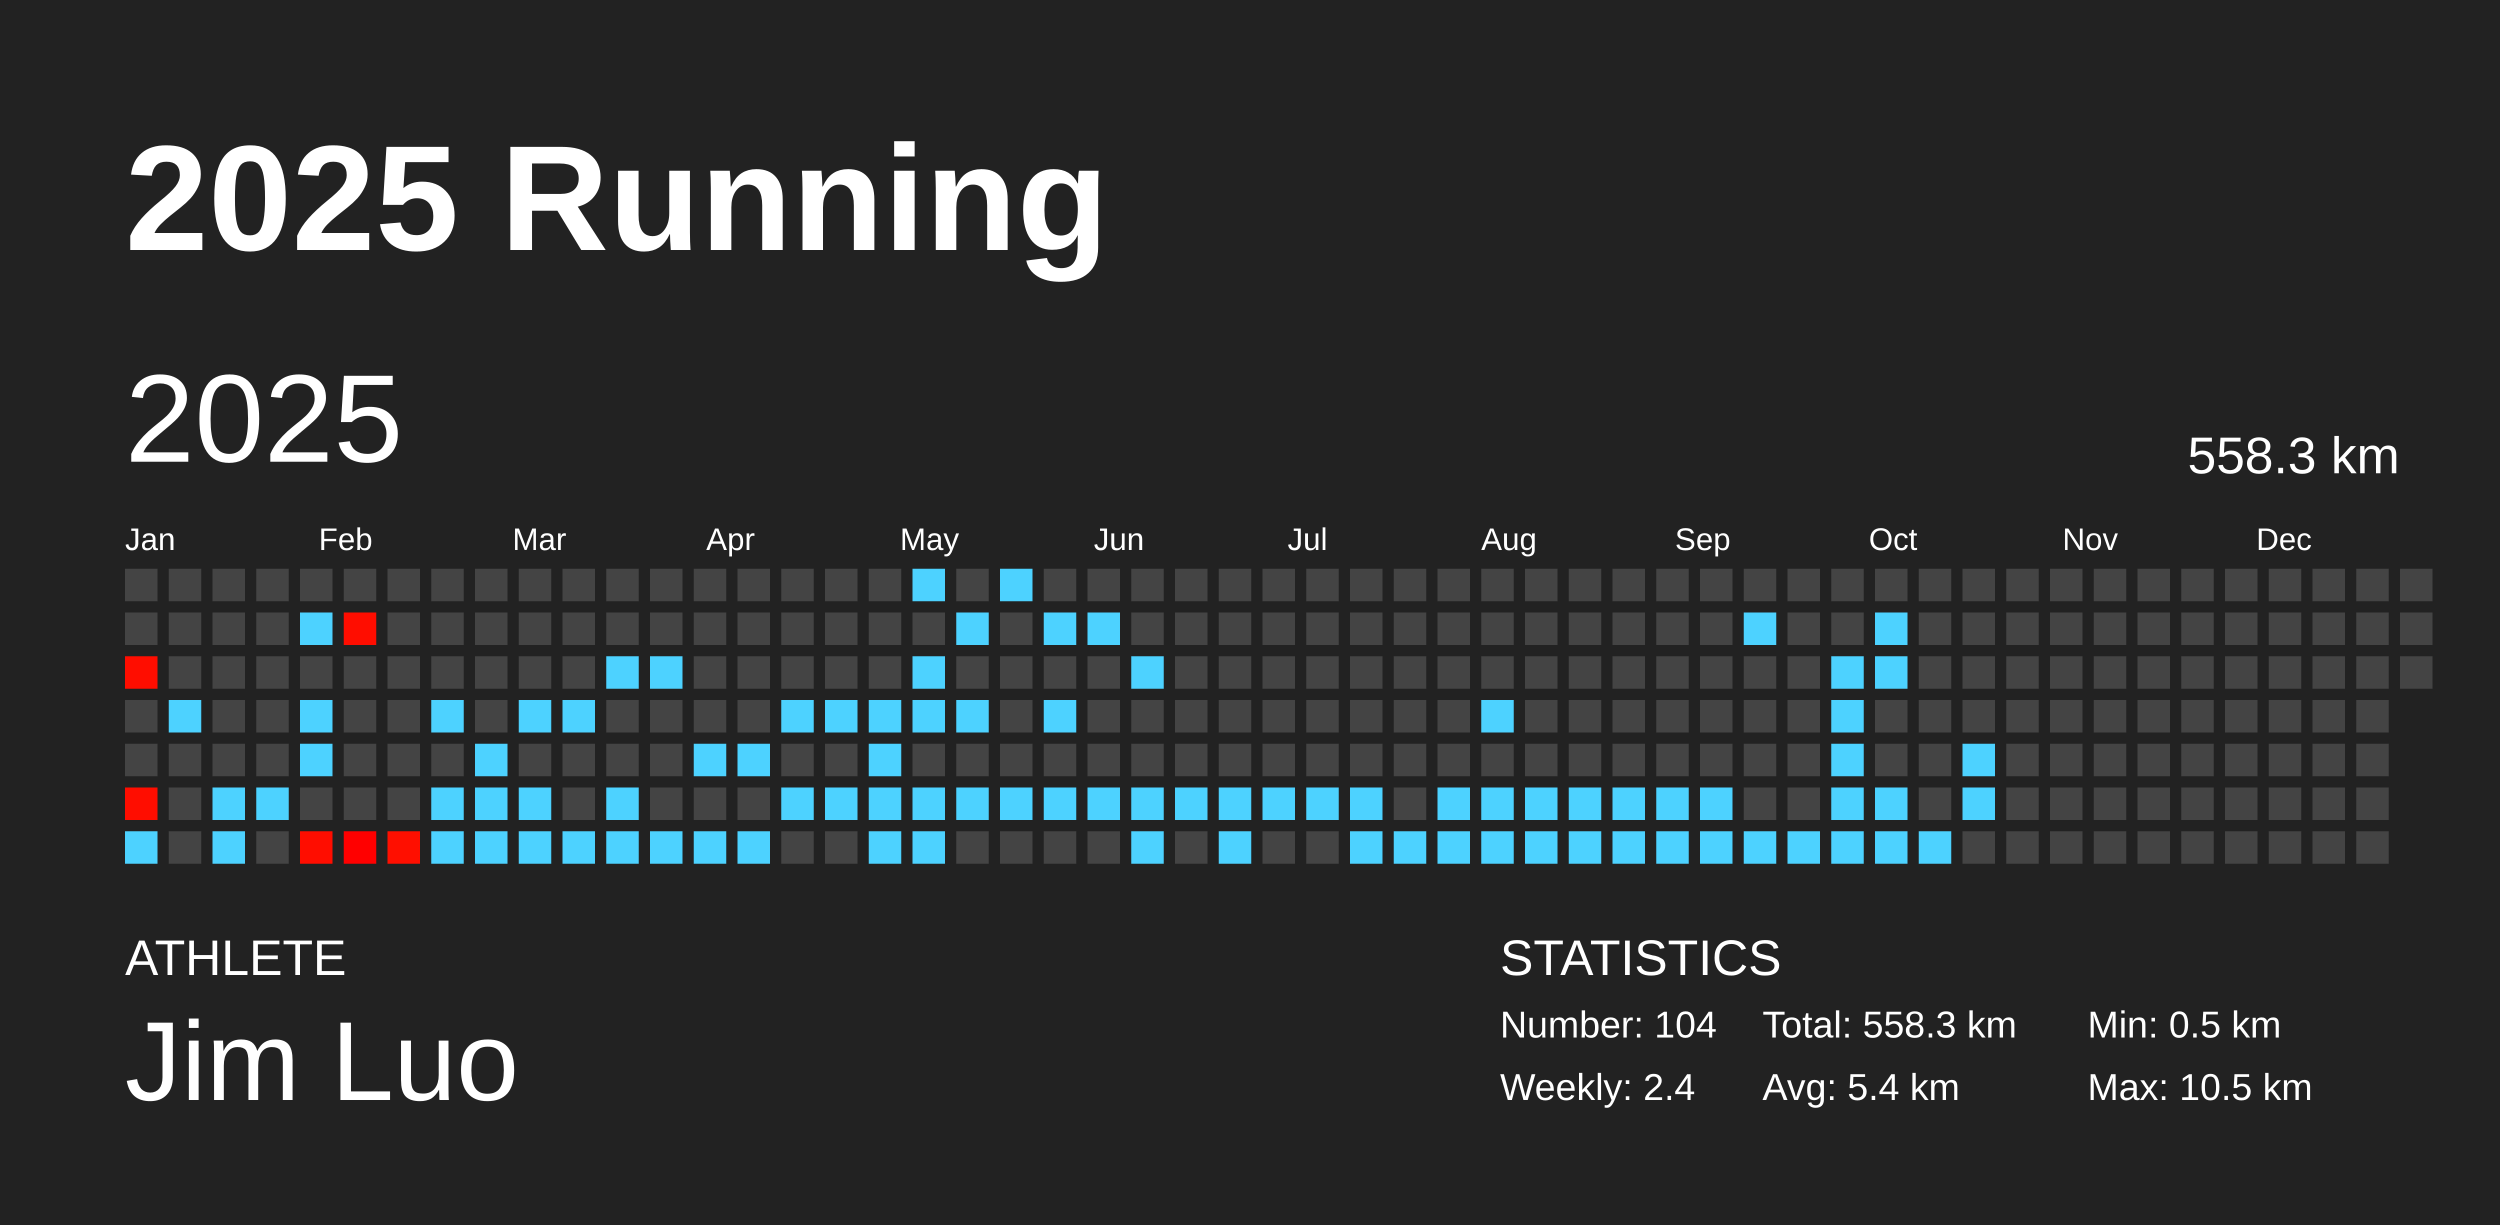
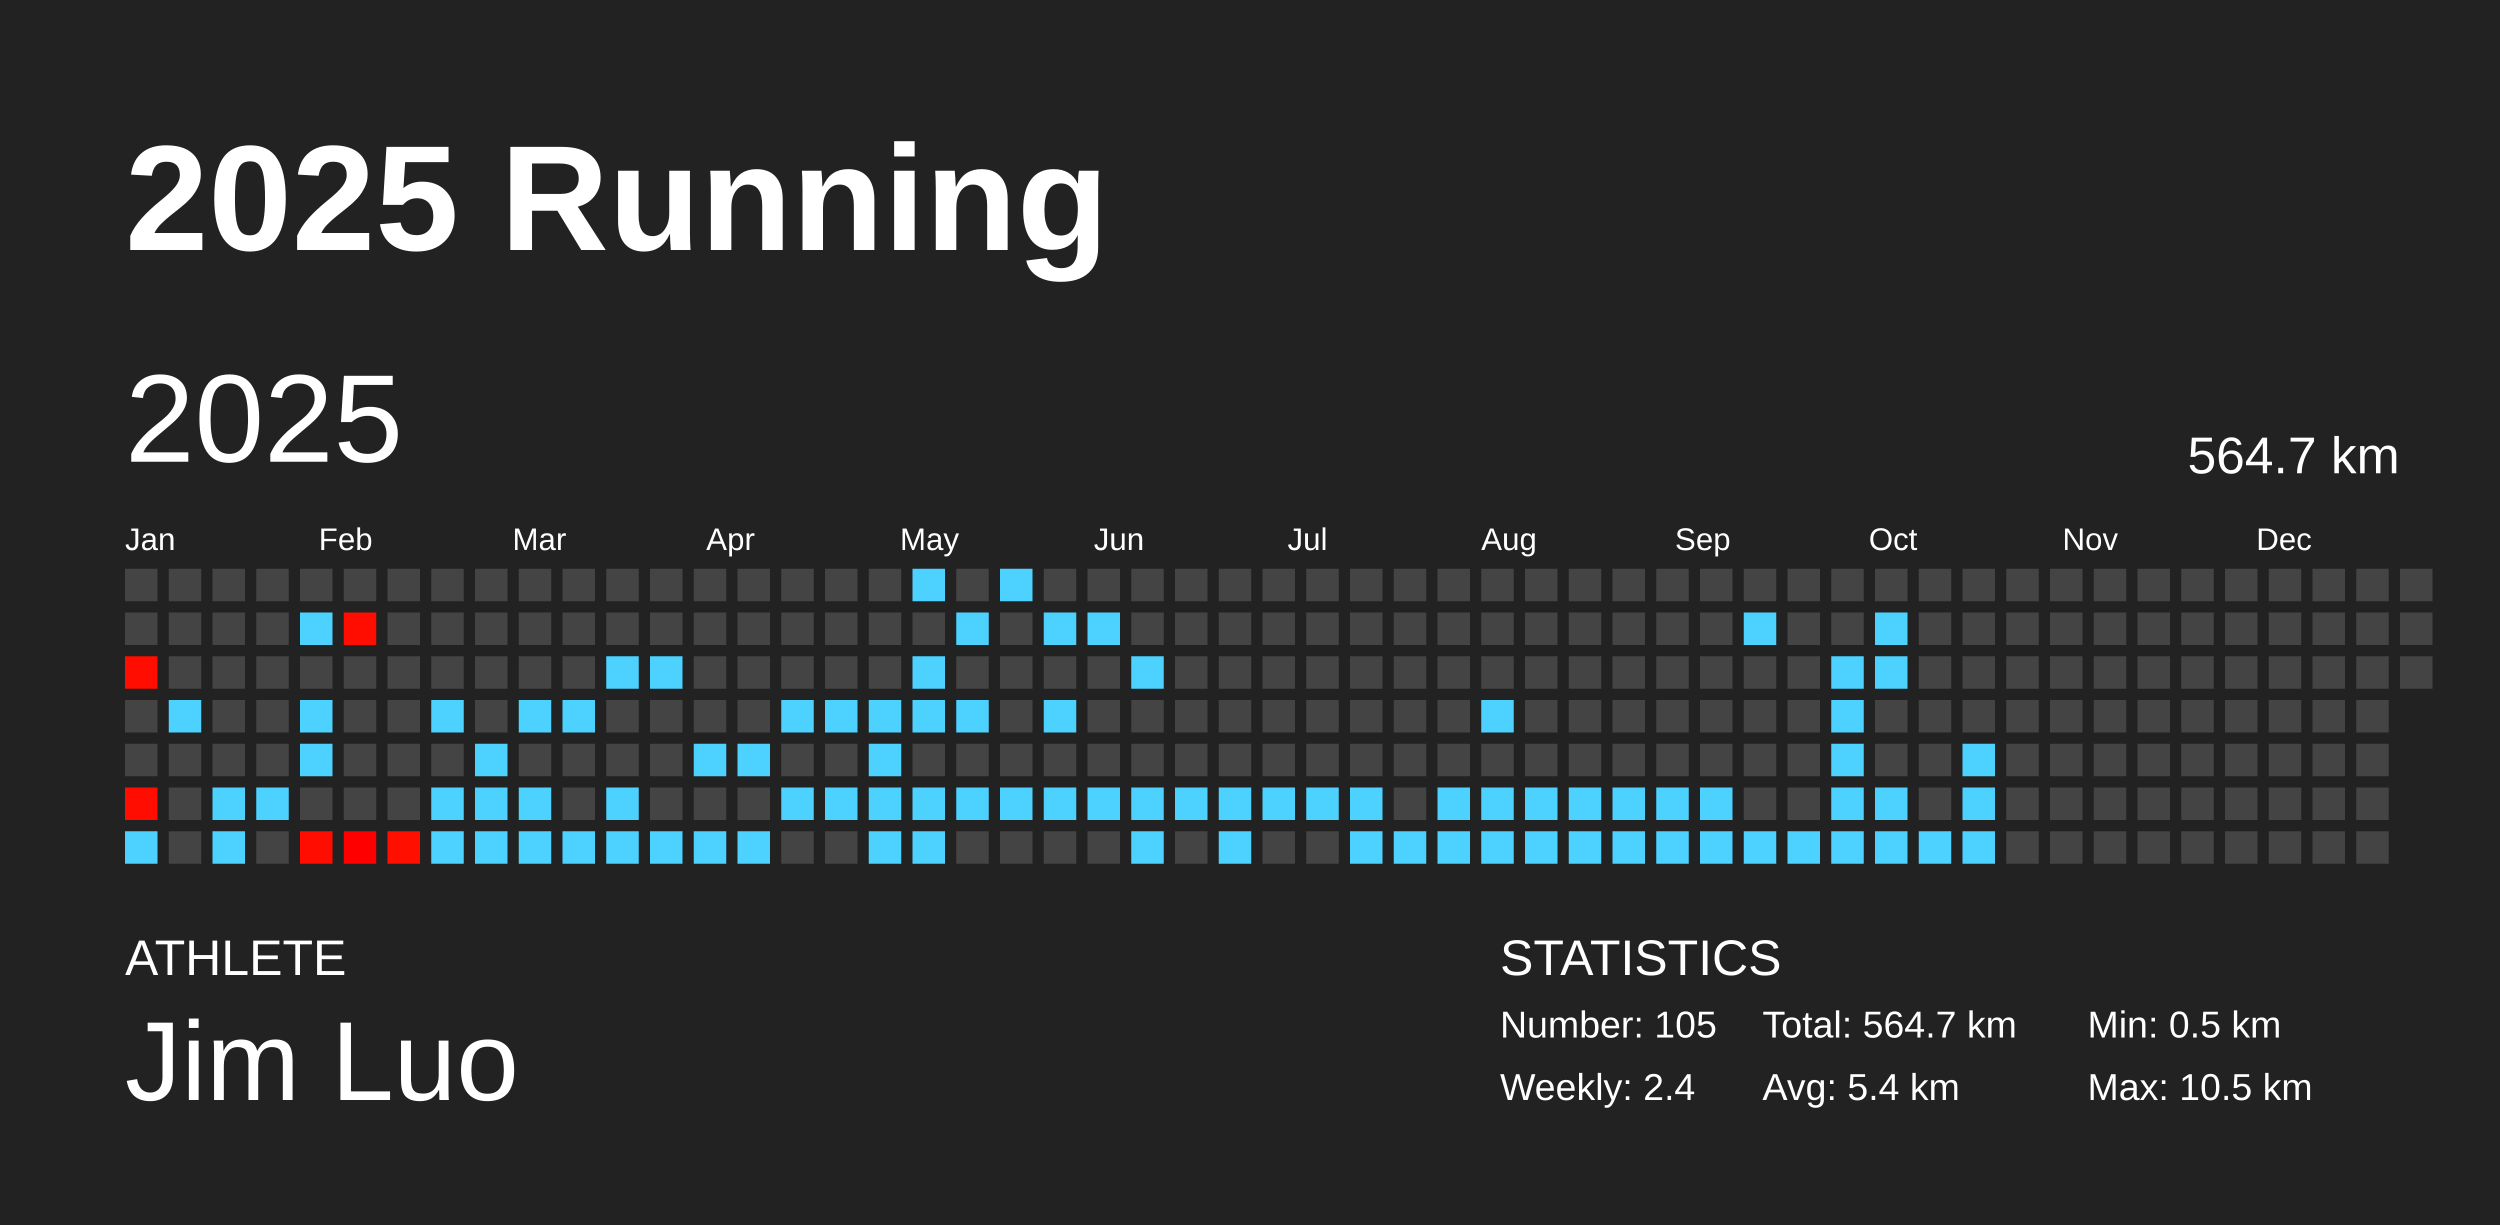
<svg xmlns="http://www.w3.org/2000/svg" baseProfile="full" height="98mm" version="1.1" viewBox="0,0,200,98" width="200mm">
  <defs />
  <rect fill="#222222" height="98" width="200" x="0" y="0" />
  <text fill="#FFFFFF" style="font-size:12px; font-family:Arial; font-weight:bold;" x="10" y="20">2025 Running</text>
  <text fill="#FFFFFF" style="font-size:4px; font-family:Arial" x="10" y="78">ATHLETE</text>
  <text fill="#FFFFFF" style="font-size:9px; font-family:Arial" x="10" y="88">Jim Luo</text>
  <text fill="#FFFFFF" style="font-size:4px; font-family:Arial" x="120" y="78">STATISTICS</text>
-   <text fill="#FFFFFF" style="font-size:3px; font-family:Arial" x="120" y="83">Number: 104</text>
+   <text fill="#FFFFFF" style="font-size:3px; font-family:Arial" x="120" y="83">Number: 105</text>
  <text fill="#FFFFFF" style="font-size:3px; font-family:Arial" x="120" y="88">Weekly: 2.4</text>
-   <text fill="#FFFFFF" style="font-size:3px; font-family:Arial" x="141" y="83">Total: 558.3 km</text>
+   <text fill="#FFFFFF" style="font-size:3px; font-family:Arial" x="141" y="83">Total: 564.7 km</text>
  <text fill="#FFFFFF" style="font-size:3px; font-family:Arial" x="141" y="88">Avg: 5.4 km</text>
  <text fill="#FFFFFF" style="font-size:3px; font-family:Arial" x="167" y="83">Min: 0.5 km</text>
  <text fill="#FFFFFF" style="font-size:3px; font-family:Arial" x="167" y="88">Max: 10.5 km</text>
  <text dominant-baseline="hanging" fill="#FFFFFF" style="font-size:10.0px; font-family:Arial;" x="10" y="30">2025</text>
-   <text dominant-baseline="hanging" fill="#FFFFFF" style="font-size:4.125px; font-family:Arial;" x="175" y="35">558.3 km</text>
+   <text dominant-baseline="hanging" fill="#FFFFFF" style="font-size:4.125px; font-family:Arial;" x="175" y="35">564.7 km</text>
  <text fill="#FFFFFF" style="font-size:2.5px; font-family:Arial" x="10.0" y="44">Jan</text>
  <text fill="#FFFFFF" style="font-size:2.5px; font-family:Arial" x="25.5" y="44">Feb</text>
  <text fill="#FFFFFF" style="font-size:2.5px; font-family:Arial" x="41.0" y="44">Mar</text>
  <text fill="#FFFFFF" style="font-size:2.5px; font-family:Arial" x="56.5" y="44">Apr</text>
  <text fill="#FFFFFF" style="font-size:2.5px; font-family:Arial" x="72.0" y="44">May</text>
  <text fill="#FFFFFF" style="font-size:2.5px; font-family:Arial" x="87.5" y="44">Jun</text>
  <text fill="#FFFFFF" style="font-size:2.5px; font-family:Arial" x="103.0" y="44">Jul</text>
  <text fill="#FFFFFF" style="font-size:2.5px; font-family:Arial" x="118.5" y="44">Aug</text>
  <text fill="#FFFFFF" style="font-size:2.5px; font-family:Arial" x="134.0" y="44">Sep</text>
  <text fill="#FFFFFF" style="font-size:2.5px; font-family:Arial" x="149.5" y="44">Oct</text>
  <text fill="#FFFFFF" style="font-size:2.5px; font-family:Arial" x="165.0" y="44">Nov</text>
  <text fill="#FFFFFF" style="font-size:2.5px; font-family:Arial" x="180.5" y="44">Dec</text>
  <rect fill="#444444" height="2.6" width="2.6" x="10.0" y="45.5" />
  <rect fill="#444444" height="2.6" width="2.6" x="10.0" y="49.0" />
  <rect fill="#ff0d00" height="2.6" width="2.6" x="10.0" y="52.5" />
  <rect fill="#444444" height="2.6" width="2.6" x="10.0" y="56.0" />
  <rect fill="#444444" height="2.6" width="2.6" x="10.0" y="59.5" />
  <rect fill="#ff0d00" height="2.6" width="2.6" x="10.0" y="63.0" />
  <rect fill="#4dd2ff" height="2.6" width="2.6" x="10.0" y="66.5" />
  <rect fill="#444444" height="2.6" width="2.6" x="13.5" y="45.5" />
  <rect fill="#444444" height="2.6" width="2.6" x="13.5" y="49.0" />
  <rect fill="#444444" height="2.6" width="2.6" x="13.5" y="52.5" />
  <rect fill="#4dd2ff" height="2.6" width="2.6" x="13.5" y="56.0" />
  <rect fill="#444444" height="2.6" width="2.6" x="13.5" y="59.5" />
  <rect fill="#444444" height="2.6" width="2.6" x="13.5" y="63.0" />
  <rect fill="#444444" height="2.6" width="2.6" x="13.5" y="66.5" />
  <rect fill="#444444" height="2.6" width="2.6" x="17.0" y="45.5" />
  <rect fill="#444444" height="2.6" width="2.6" x="17.0" y="49.0" />
  <rect fill="#444444" height="2.6" width="2.6" x="17.0" y="52.5" />
  <rect fill="#444444" height="2.6" width="2.6" x="17.0" y="56.0" />
  <rect fill="#444444" height="2.6" width="2.6" x="17.0" y="59.5" />
  <rect fill="#4dd2ff" height="2.6" width="2.6" x="17.0" y="63.0" />
  <rect fill="#4dd2ff" height="2.6" width="2.6" x="17.0" y="66.5" />
  <rect fill="#444444" height="2.6" width="2.6" x="20.5" y="45.5" />
  <rect fill="#444444" height="2.6" width="2.6" x="20.5" y="49.0" />
  <rect fill="#444444" height="2.6" width="2.6" x="20.5" y="52.5" />
  <rect fill="#444444" height="2.6" width="2.6" x="20.5" y="56.0" />
  <rect fill="#444444" height="2.6" width="2.6" x="20.5" y="59.5" />
  <rect fill="#4dd2ff" height="2.6" width="2.6" x="20.5" y="63.0" />
  <rect fill="#444444" height="2.6" width="2.6" x="20.5" y="66.5" />
  <rect fill="#444444" height="2.6" width="2.6" x="24.0" y="45.5" />
  <rect fill="#4dd2ff" height="2.6" width="2.6" x="24.0" y="49.0" />
  <rect fill="#444444" height="2.6" width="2.6" x="24.0" y="52.5" />
  <rect fill="#4dd2ff" height="2.6" width="2.6" x="24.0" y="56.0" />
  <rect fill="#4dd2ff" height="2.6" width="2.6" x="24.0" y="59.5" />
  <rect fill="#444444" height="2.6" width="2.6" x="24.0" y="63.0" />
  <rect fill="#ff0d00" height="2.6" width="2.6" x="24.0" y="66.5" />
  <rect fill="#444444" height="2.6" width="2.6" x="27.5" y="45.5" />
  <rect fill="#ff0d00" height="2.6" width="2.6" x="27.5" y="49.0" />
  <rect fill="#444444" height="2.6" width="2.6" x="27.5" y="52.5" />
  <rect fill="#444444" height="2.6" width="2.6" x="27.5" y="56.0" />
  <rect fill="#444444" height="2.6" width="2.6" x="27.5" y="59.5" />
  <rect fill="#444444" height="2.6" width="2.6" x="27.5" y="63.0" />
  <rect fill="#ff0000" height="2.6" width="2.6" x="27.5" y="66.5" />
  <rect fill="#444444" height="2.6" width="2.6" x="31.0" y="45.5" />
  <rect fill="#444444" height="2.6" width="2.6" x="31.0" y="49.0" />
  <rect fill="#444444" height="2.6" width="2.6" x="31.0" y="52.5" />
  <rect fill="#444444" height="2.6" width="2.6" x="31.0" y="56.0" />
  <rect fill="#444444" height="2.6" width="2.6" x="31.0" y="59.5" />
  <rect fill="#444444" height="2.6" width="2.6" x="31.0" y="63.0" />
  <rect fill="#ff0f00" height="2.6" width="2.6" x="31.0" y="66.5" />
  <rect fill="#444444" height="2.6" width="2.6" x="34.5" y="45.5" />
  <rect fill="#444444" height="2.6" width="2.6" x="34.5" y="49.0" />
  <rect fill="#444444" height="2.6" width="2.6" x="34.5" y="52.5" />
  <rect fill="#4dd2ff" height="2.6" width="2.6" x="34.5" y="56.0" />
  <rect fill="#444444" height="2.6" width="2.6" x="34.5" y="59.5" />
  <rect fill="#4dd2ff" height="2.6" width="2.6" x="34.5" y="63.0" />
  <rect fill="#4dd2ff" height="2.6" width="2.6" x="34.5" y="66.5" />
  <rect fill="#444444" height="2.6" width="2.6" x="38.0" y="45.5" />
  <rect fill="#444444" height="2.6" width="2.6" x="38.0" y="49.0" />
  <rect fill="#444444" height="2.6" width="2.6" x="38.0" y="52.5" />
  <rect fill="#444444" height="2.6" width="2.6" x="38.0" y="56.0" />
  <rect fill="#4dd2ff" height="2.6" width="2.6" x="38.0" y="59.5" />
  <rect fill="#4dd2ff" height="2.6" width="2.6" x="38.0" y="63.0" />
  <rect fill="#4dd2ff" height="2.6" width="2.6" x="38.0" y="66.5" />
  <rect fill="#444444" height="2.6" width="2.6" x="41.5" y="45.5" />
  <rect fill="#444444" height="2.6" width="2.6" x="41.5" y="49.0" />
  <rect fill="#444444" height="2.6" width="2.6" x="41.5" y="52.5" />
  <rect fill="#4dd2ff" height="2.6" width="2.6" x="41.5" y="56.0" />
  <rect fill="#444444" height="2.6" width="2.6" x="41.5" y="59.5" />
  <rect fill="#4dd2ff" height="2.6" width="2.6" x="41.5" y="63.0" />
  <rect fill="#4dd2ff" height="2.6" width="2.6" x="41.5" y="66.5" />
  <rect fill="#444444" height="2.6" width="2.6" x="45.0" y="45.5" />
  <rect fill="#444444" height="2.6" width="2.6" x="45.0" y="49.0" />
  <rect fill="#444444" height="2.6" width="2.6" x="45.0" y="52.5" />
  <rect fill="#4dd2ff" height="2.6" width="2.6" x="45.0" y="56.0" />
  <rect fill="#444444" height="2.6" width="2.6" x="45.0" y="59.5" />
  <rect fill="#444444" height="2.6" width="2.6" x="45.0" y="63.0" />
  <rect fill="#4dd2ff" height="2.6" width="2.6" x="45.0" y="66.5" />
  <rect fill="#444444" height="2.6" width="2.6" x="48.5" y="45.5" />
  <rect fill="#444444" height="2.6" width="2.6" x="48.5" y="49.0" />
  <rect fill="#4dd2ff" height="2.6" width="2.6" x="48.5" y="52.5" />
  <rect fill="#444444" height="2.6" width="2.6" x="48.5" y="56.0" />
  <rect fill="#444444" height="2.6" width="2.6" x="48.5" y="59.5" />
  <rect fill="#4dd2ff" height="2.6" width="2.6" x="48.5" y="63.0" />
  <rect fill="#4dd2ff" height="2.6" width="2.6" x="48.5" y="66.5" />
  <rect fill="#444444" height="2.6" width="2.6" x="52.0" y="45.5" />
  <rect fill="#444444" height="2.6" width="2.6" x="52.0" y="49.0" />
  <rect fill="#4dd2ff" height="2.6" width="2.6" x="52.0" y="52.5" />
  <rect fill="#444444" height="2.6" width="2.6" x="52.0" y="56.0" />
  <rect fill="#444444" height="2.6" width="2.6" x="52.0" y="59.5" />
  <rect fill="#444444" height="2.6" width="2.6" x="52.0" y="63.0" />
  <rect fill="#4dd2ff" height="2.6" width="2.6" x="52.0" y="66.5" />
  <rect fill="#444444" height="2.6" width="2.6" x="55.5" y="45.5" />
  <rect fill="#444444" height="2.6" width="2.6" x="55.5" y="49.0" />
  <rect fill="#444444" height="2.6" width="2.6" x="55.5" y="52.5" />
  <rect fill="#444444" height="2.6" width="2.6" x="55.5" y="56.0" />
  <rect fill="#4dd2ff" height="2.6" width="2.6" x="55.5" y="59.5" />
  <rect fill="#444444" height="2.6" width="2.6" x="55.5" y="63.0" />
  <rect fill="#4dd2ff" height="2.6" width="2.6" x="55.5" y="66.5" />
  <rect fill="#444444" height="2.6" width="2.6" x="59.0" y="45.5" />
  <rect fill="#444444" height="2.6" width="2.6" x="59.0" y="49.0" />
  <rect fill="#444444" height="2.6" width="2.6" x="59.0" y="52.5" />
  <rect fill="#444444" height="2.6" width="2.6" x="59.0" y="56.0" />
  <rect fill="#4dd2ff" height="2.6" width="2.6" x="59.0" y="59.5" />
  <rect fill="#444444" height="2.6" width="2.6" x="59.0" y="63.0" />
  <rect fill="#4dd2ff" height="2.6" width="2.6" x="59.0" y="66.5" />
  <rect fill="#444444" height="2.6" width="2.6" x="62.5" y="45.5" />
  <rect fill="#444444" height="2.6" width="2.6" x="62.5" y="49.0" />
  <rect fill="#444444" height="2.6" width="2.6" x="62.5" y="52.5" />
  <rect fill="#4dd2ff" height="2.6" width="2.6" x="62.5" y="56.0" />
  <rect fill="#444444" height="2.6" width="2.6" x="62.5" y="59.5" />
  <rect fill="#4dd2ff" height="2.6" width="2.6" x="62.5" y="63.0" />
  <rect fill="#444444" height="2.6" width="2.6" x="62.5" y="66.5" />
  <rect fill="#444444" height="2.6" width="2.6" x="66.0" y="45.5" />
  <rect fill="#444444" height="2.6" width="2.6" x="66.0" y="49.0" />
  <rect fill="#444444" height="2.6" width="2.6" x="66.0" y="52.5" />
  <rect fill="#4dd2ff" height="2.6" width="2.6" x="66.0" y="56.0" />
  <rect fill="#444444" height="2.6" width="2.6" x="66.0" y="59.5" />
  <rect fill="#4dd2ff" height="2.6" width="2.6" x="66.0" y="63.0" />
  <rect fill="#444444" height="2.6" width="2.6" x="66.0" y="66.5" />
  <rect fill="#444444" height="2.6" width="2.6" x="69.5" y="45.5" />
  <rect fill="#444444" height="2.6" width="2.6" x="69.5" y="49.0" />
  <rect fill="#444444" height="2.6" width="2.6" x="69.5" y="52.5" />
  <rect fill="#4dd2ff" height="2.6" width="2.6" x="69.5" y="56.0" />
  <rect fill="#4dd2ff" height="2.6" width="2.6" x="69.5" y="59.5" />
  <rect fill="#4dd2ff" height="2.6" width="2.6" x="69.5" y="63.0" />
  <rect fill="#4dd2ff" height="2.6" width="2.6" x="69.5" y="66.5" />
  <rect fill="#4dd2ff" height="2.6" width="2.6" x="73.0" y="45.5" />
  <rect fill="#444444" height="2.6" width="2.6" x="73.0" y="49.0" />
  <rect fill="#4dd2ff" height="2.6" width="2.6" x="73.0" y="52.5" />
  <rect fill="#4dd2ff" height="2.6" width="2.6" x="73.0" y="56.0" />
  <rect fill="#444444" height="2.6" width="2.6" x="73.0" y="59.5" />
  <rect fill="#4dd2ff" height="2.6" width="2.6" x="73.0" y="63.0" />
  <rect fill="#4dd2ff" height="2.6" width="2.6" x="73.0" y="66.5" />
  <rect fill="#444444" height="2.6" width="2.6" x="76.5" y="45.5" />
  <rect fill="#4dd2ff" height="2.6" width="2.6" x="76.5" y="49.0" />
  <rect fill="#444444" height="2.6" width="2.6" x="76.5" y="52.5" />
  <rect fill="#4dd2ff" height="2.6" width="2.6" x="76.5" y="56.0" />
  <rect fill="#444444" height="2.6" width="2.6" x="76.5" y="59.5" />
  <rect fill="#4dd2ff" height="2.6" width="2.6" x="76.5" y="63.0" />
  <rect fill="#444444" height="2.6" width="2.6" x="76.5" y="66.5" />
  <rect fill="#4dd2ff" height="2.6" width="2.6" x="80.0" y="45.5" />
  <rect fill="#444444" height="2.6" width="2.6" x="80.0" y="49.0" />
  <rect fill="#444444" height="2.6" width="2.6" x="80.0" y="52.5" />
  <rect fill="#444444" height="2.6" width="2.6" x="80.0" y="56.0" />
  <rect fill="#444444" height="2.6" width="2.6" x="80.0" y="59.5" />
  <rect fill="#4dd2ff" height="2.6" width="2.6" x="80.0" y="63.0" />
  <rect fill="#444444" height="2.6" width="2.6" x="80.0" y="66.5" />
  <rect fill="#444444" height="2.6" width="2.6" x="83.5" y="45.5" />
  <rect fill="#4dd2ff" height="2.6" width="2.6" x="83.5" y="49.0" />
  <rect fill="#444444" height="2.6" width="2.6" x="83.5" y="52.5" />
  <rect fill="#4dd2ff" height="2.6" width="2.6" x="83.5" y="56.0" />
  <rect fill="#444444" height="2.6" width="2.6" x="83.5" y="59.5" />
  <rect fill="#4dd2ff" height="2.6" width="2.6" x="83.5" y="63.0" />
  <rect fill="#444444" height="2.6" width="2.6" x="83.5" y="66.5" />
  <rect fill="#444444" height="2.6" width="2.6" x="87.0" y="45.5" />
  <rect fill="#4dd2ff" height="2.6" width="2.6" x="87.0" y="49.0" />
  <rect fill="#444444" height="2.6" width="2.6" x="87.0" y="52.5" />
  <rect fill="#444444" height="2.6" width="2.6" x="87.0" y="56.0" />
  <rect fill="#444444" height="2.6" width="2.6" x="87.0" y="59.5" />
  <rect fill="#4dd2ff" height="2.6" width="2.6" x="87.0" y="63.0" />
  <rect fill="#444444" height="2.6" width="2.6" x="87.0" y="66.5" />
  <rect fill="#444444" height="2.6" width="2.6" x="90.5" y="45.5" />
  <rect fill="#444444" height="2.6" width="2.6" x="90.5" y="49.0" />
  <rect fill="#4dd2ff" height="2.6" width="2.6" x="90.5" y="52.5" />
  <rect fill="#444444" height="2.6" width="2.6" x="90.5" y="56.0" />
  <rect fill="#444444" height="2.6" width="2.6" x="90.5" y="59.5" />
  <rect fill="#4dd2ff" height="2.6" width="2.6" x="90.5" y="63.0" />
  <rect fill="#4dd2ff" height="2.6" width="2.6" x="90.5" y="66.5" />
  <rect fill="#444444" height="2.6" width="2.6" x="94.0" y="45.5" />
  <rect fill="#444444" height="2.6" width="2.6" x="94.0" y="49.0" />
  <rect fill="#444444" height="2.6" width="2.6" x="94.0" y="52.5" />
  <rect fill="#444444" height="2.6" width="2.6" x="94.0" y="56.0" />
  <rect fill="#444444" height="2.6" width="2.6" x="94.0" y="59.5" />
  <rect fill="#4dd2ff" height="2.6" width="2.6" x="94.0" y="63.0" />
  <rect fill="#444444" height="2.6" width="2.6" x="94.0" y="66.5" />
  <rect fill="#444444" height="2.6" width="2.6" x="97.5" y="45.5" />
  <rect fill="#444444" height="2.6" width="2.6" x="97.5" y="49.0" />
  <rect fill="#444444" height="2.6" width="2.6" x="97.5" y="52.5" />
  <rect fill="#444444" height="2.6" width="2.6" x="97.5" y="56.0" />
  <rect fill="#444444" height="2.6" width="2.6" x="97.5" y="59.5" />
  <rect fill="#4dd2ff" height="2.6" width="2.6" x="97.5" y="63.0" />
  <rect fill="#4dd2ff" height="2.6" width="2.6" x="97.5" y="66.5" />
  <rect fill="#444444" height="2.6" width="2.6" x="101.0" y="45.5" />
  <rect fill="#444444" height="2.6" width="2.6" x="101.0" y="49.0" />
  <rect fill="#444444" height="2.6" width="2.6" x="101.0" y="52.5" />
  <rect fill="#444444" height="2.6" width="2.6" x="101.0" y="56.0" />
  <rect fill="#444444" height="2.6" width="2.6" x="101.0" y="59.5" />
  <rect fill="#4dd2ff" height="2.6" width="2.6" x="101.0" y="63.0" />
  <rect fill="#444444" height="2.6" width="2.6" x="101.0" y="66.5" />
  <rect fill="#444444" height="2.6" width="2.6" x="104.5" y="45.5" />
  <rect fill="#444444" height="2.6" width="2.6" x="104.5" y="49.0" />
  <rect fill="#444444" height="2.6" width="2.6" x="104.5" y="52.5" />
  <rect fill="#444444" height="2.6" width="2.6" x="104.5" y="56.0" />
  <rect fill="#444444" height="2.6" width="2.6" x="104.5" y="59.5" />
  <rect fill="#4dd2ff" height="2.6" width="2.6" x="104.5" y="63.0" />
  <rect fill="#444444" height="2.6" width="2.6" x="104.5" y="66.5" />
  <rect fill="#444444" height="2.6" width="2.6" x="108.0" y="45.5" />
  <rect fill="#444444" height="2.6" width="2.6" x="108.0" y="49.0" />
  <rect fill="#444444" height="2.6" width="2.6" x="108.0" y="52.5" />
  <rect fill="#444444" height="2.6" width="2.6" x="108.0" y="56.0" />
  <rect fill="#444444" height="2.6" width="2.6" x="108.0" y="59.5" />
  <rect fill="#4dd2ff" height="2.6" width="2.6" x="108.0" y="63.0" />
  <rect fill="#4dd2ff" height="2.6" width="2.6" x="108.0" y="66.5" />
  <rect fill="#444444" height="2.6" width="2.6" x="111.5" y="45.5" />
  <rect fill="#444444" height="2.6" width="2.6" x="111.5" y="49.0" />
  <rect fill="#444444" height="2.6" width="2.6" x="111.5" y="52.5" />
  <rect fill="#444444" height="2.6" width="2.6" x="111.5" y="56.0" />
  <rect fill="#444444" height="2.6" width="2.6" x="111.5" y="59.5" />
  <rect fill="#444444" height="2.6" width="2.6" x="111.5" y="63.0" />
  <rect fill="#4dd2ff" height="2.6" width="2.6" x="111.5" y="66.5" />
  <rect fill="#444444" height="2.6" width="2.6" x="115.0" y="45.5" />
  <rect fill="#444444" height="2.6" width="2.6" x="115.0" y="49.0" />
  <rect fill="#444444" height="2.6" width="2.6" x="115.0" y="52.5" />
  <rect fill="#444444" height="2.6" width="2.6" x="115.0" y="56.0" />
  <rect fill="#444444" height="2.6" width="2.6" x="115.0" y="59.5" />
  <rect fill="#4dd2ff" height="2.6" width="2.6" x="115.0" y="63.0" />
  <rect fill="#4dd2ff" height="2.6" width="2.6" x="115.0" y="66.5" />
  <rect fill="#444444" height="2.6" width="2.6" x="118.5" y="45.5" />
  <rect fill="#444444" height="2.6" width="2.6" x="118.5" y="49.0" />
  <rect fill="#444444" height="2.6" width="2.6" x="118.5" y="52.5" />
  <rect fill="#4dd2ff" height="2.6" width="2.6" x="118.5" y="56.0" />
  <rect fill="#444444" height="2.6" width="2.6" x="118.5" y="59.5" />
  <rect fill="#4dd2ff" height="2.6" width="2.6" x="118.5" y="63.0" />
  <rect fill="#4dd2ff" height="2.6" width="2.6" x="118.5" y="66.5" />
  <rect fill="#444444" height="2.6" width="2.6" x="122.0" y="45.5" />
  <rect fill="#444444" height="2.6" width="2.6" x="122.0" y="49.0" />
  <rect fill="#444444" height="2.6" width="2.6" x="122.0" y="52.5" />
  <rect fill="#444444" height="2.6" width="2.6" x="122.0" y="56.0" />
  <rect fill="#444444" height="2.6" width="2.6" x="122.0" y="59.5" />
  <rect fill="#4dd2ff" height="2.6" width="2.6" x="122.0" y="63.0" />
  <rect fill="#4dd2ff" height="2.6" width="2.6" x="122.0" y="66.5" />
  <rect fill="#444444" height="2.6" width="2.6" x="125.5" y="45.5" />
  <rect fill="#444444" height="2.6" width="2.6" x="125.5" y="49.0" />
  <rect fill="#444444" height="2.6" width="2.6" x="125.5" y="52.5" />
  <rect fill="#444444" height="2.6" width="2.6" x="125.5" y="56.0" />
  <rect fill="#444444" height="2.6" width="2.6" x="125.5" y="59.5" />
  <rect fill="#4dd2ff" height="2.6" width="2.6" x="125.5" y="63.0" />
  <rect fill="#4dd2ff" height="2.6" width="2.6" x="125.5" y="66.5" />
  <rect fill="#444444" height="2.6" width="2.6" x="129.0" y="45.5" />
  <rect fill="#444444" height="2.6" width="2.6" x="129.0" y="49.0" />
  <rect fill="#444444" height="2.6" width="2.6" x="129.0" y="52.5" />
  <rect fill="#444444" height="2.6" width="2.6" x="129.0" y="56.0" />
  <rect fill="#444444" height="2.6" width="2.6" x="129.0" y="59.5" />
  <rect fill="#4dd2ff" height="2.6" width="2.6" x="129.0" y="63.0" />
  <rect fill="#4dd2ff" height="2.6" width="2.6" x="129.0" y="66.5" />
  <rect fill="#444444" height="2.6" width="2.6" x="132.5" y="45.5" />
  <rect fill="#444444" height="2.6" width="2.6" x="132.5" y="49.0" />
  <rect fill="#444444" height="2.6" width="2.6" x="132.5" y="52.5" />
  <rect fill="#444444" height="2.6" width="2.6" x="132.5" y="56.0" />
  <rect fill="#444444" height="2.6" width="2.6" x="132.5" y="59.5" />
  <rect fill="#4dd2ff" height="2.6" width="2.6" x="132.5" y="63.0" />
  <rect fill="#4dd2ff" height="2.6" width="2.6" x="132.5" y="66.5" />
  <rect fill="#444444" height="2.6" width="2.6" x="136.0" y="45.5" />
  <rect fill="#444444" height="2.6" width="2.6" x="136.0" y="49.0" />
  <rect fill="#444444" height="2.6" width="2.6" x="136.0" y="52.5" />
  <rect fill="#444444" height="2.6" width="2.6" x="136.0" y="56.0" />
  <rect fill="#444444" height="2.6" width="2.6" x="136.0" y="59.5" />
  <rect fill="#4dd2ff" height="2.6" width="2.6" x="136.0" y="63.0" />
  <rect fill="#4dd2ff" height="2.6" width="2.6" x="136.0" y="66.5" />
  <rect fill="#444444" height="2.6" width="2.6" x="139.5" y="45.5" />
  <rect fill="#4dd2ff" height="2.6" width="2.6" x="139.5" y="49.0" />
  <rect fill="#444444" height="2.6" width="2.6" x="139.5" y="52.5" />
  <rect fill="#444444" height="2.6" width="2.6" x="139.5" y="56.0" />
  <rect fill="#444444" height="2.6" width="2.6" x="139.5" y="59.5" />
  <rect fill="#444444" height="2.6" width="2.6" x="139.5" y="63.0" />
  <rect fill="#4dd2ff" height="2.6" width="2.6" x="139.5" y="66.5" />
  <rect fill="#444444" height="2.6" width="2.6" x="143.0" y="45.5" />
  <rect fill="#444444" height="2.6" width="2.6" x="143.0" y="49.0" />
  <rect fill="#444444" height="2.6" width="2.6" x="143.0" y="52.5" />
  <rect fill="#444444" height="2.6" width="2.6" x="143.0" y="56.0" />
  <rect fill="#444444" height="2.6" width="2.6" x="143.0" y="59.5" />
  <rect fill="#444444" height="2.6" width="2.6" x="143.0" y="63.0" />
  <rect fill="#4dd2ff" height="2.6" width="2.6" x="143.0" y="66.5" />
  <rect fill="#444444" height="2.6" width="2.6" x="146.5" y="45.5" />
  <rect fill="#444444" height="2.6" width="2.6" x="146.5" y="49.0" />
  <rect fill="#4dd2ff" height="2.6" width="2.6" x="146.5" y="52.5" />
  <rect fill="#4dd2ff" height="2.6" width="2.6" x="146.5" y="56.0" />
  <rect fill="#4dd2ff" height="2.6" width="2.6" x="146.5" y="59.5" />
  <rect fill="#4dd2ff" height="2.6" width="2.6" x="146.5" y="63.0" />
  <rect fill="#4dd2ff" height="2.6" width="2.6" x="146.5" y="66.5" />
  <rect fill="#444444" height="2.6" width="2.6" x="150.0" y="45.5" />
  <rect fill="#4dd2ff" height="2.6" width="2.6" x="150.0" y="49.0" />
  <rect fill="#4dd2ff" height="2.6" width="2.6" x="150.0" y="52.5" />
  <rect fill="#444444" height="2.6" width="2.6" x="150.0" y="56.0" />
  <rect fill="#444444" height="2.6" width="2.6" x="150.0" y="59.5" />
  <rect fill="#4dd2ff" height="2.6" width="2.6" x="150.0" y="63.0" />
  <rect fill="#4dd2ff" height="2.6" width="2.6" x="150.0" y="66.5" />
  <rect fill="#444444" height="2.6" width="2.6" x="153.5" y="45.5" />
  <rect fill="#444444" height="2.6" width="2.6" x="153.5" y="49.0" />
  <rect fill="#444444" height="2.6" width="2.6" x="153.5" y="52.5" />
  <rect fill="#444444" height="2.6" width="2.6" x="153.5" y="56.0" />
  <rect fill="#444444" height="2.6" width="2.6" x="153.5" y="59.5" />
  <rect fill="#444444" height="2.6" width="2.6" x="153.5" y="63.0" />
  <rect fill="#4dd2ff" height="2.6" width="2.6" x="153.5" y="66.5" />
  <rect fill="#444444" height="2.6" width="2.6" x="157.0" y="45.5" />
  <rect fill="#444444" height="2.6" width="2.6" x="157.0" y="49.0" />
  <rect fill="#444444" height="2.6" width="2.6" x="157.0" y="52.5" />
  <rect fill="#444444" height="2.6" width="2.6" x="157.0" y="56.0" />
  <rect fill="#4dd2ff" height="2.6" width="2.6" x="157.0" y="59.5" />
  <rect fill="#4dd2ff" height="2.6" width="2.6" x="157.0" y="63.0" />
-   <rect fill="#444444" height="2.6" width="2.6" x="157.0" y="66.5" />
+   <rect fill="#4dd2ff" height="2.6" width="2.6" x="157.0" y="66.5" />
  <rect fill="#444444" height="2.6" width="2.6" x="160.5" y="45.5" />
  <rect fill="#444444" height="2.6" width="2.6" x="160.5" y="49.0" />
  <rect fill="#444444" height="2.6" width="2.6" x="160.5" y="52.5" />
  <rect fill="#444444" height="2.6" width="2.6" x="160.5" y="56.0" />
  <rect fill="#444444" height="2.6" width="2.6" x="160.5" y="59.5" />
  <rect fill="#444444" height="2.6" width="2.6" x="160.5" y="63.0" />
  <rect fill="#444444" height="2.6" width="2.6" x="160.5" y="66.5" />
  <rect fill="#444444" height="2.6" width="2.6" x="164.0" y="45.5" />
  <rect fill="#444444" height="2.6" width="2.6" x="164.0" y="49.0" />
  <rect fill="#444444" height="2.6" width="2.6" x="164.0" y="52.5" />
  <rect fill="#444444" height="2.6" width="2.6" x="164.0" y="56.0" />
  <rect fill="#444444" height="2.6" width="2.6" x="164.0" y="59.5" />
  <rect fill="#444444" height="2.6" width="2.6" x="164.0" y="63.0" />
  <rect fill="#444444" height="2.6" width="2.6" x="164.0" y="66.5" />
  <rect fill="#444444" height="2.6" width="2.6" x="167.5" y="45.5" />
  <rect fill="#444444" height="2.6" width="2.6" x="167.5" y="49.0" />
  <rect fill="#444444" height="2.6" width="2.6" x="167.5" y="52.5" />
  <rect fill="#444444" height="2.6" width="2.6" x="167.5" y="56.0" />
  <rect fill="#444444" height="2.6" width="2.6" x="167.5" y="59.5" />
  <rect fill="#444444" height="2.6" width="2.6" x="167.5" y="63.0" />
  <rect fill="#444444" height="2.6" width="2.6" x="167.5" y="66.5" />
  <rect fill="#444444" height="2.6" width="2.6" x="171.0" y="45.5" />
  <rect fill="#444444" height="2.6" width="2.6" x="171.0" y="49.0" />
  <rect fill="#444444" height="2.6" width="2.6" x="171.0" y="52.5" />
  <rect fill="#444444" height="2.6" width="2.6" x="171.0" y="56.0" />
  <rect fill="#444444" height="2.6" width="2.6" x="171.0" y="59.5" />
  <rect fill="#444444" height="2.6" width="2.6" x="171.0" y="63.0" />
  <rect fill="#444444" height="2.6" width="2.6" x="171.0" y="66.5" />
  <rect fill="#444444" height="2.6" width="2.6" x="174.5" y="45.5" />
  <rect fill="#444444" height="2.6" width="2.6" x="174.5" y="49.0" />
  <rect fill="#444444" height="2.6" width="2.6" x="174.5" y="52.5" />
  <rect fill="#444444" height="2.6" width="2.6" x="174.5" y="56.0" />
  <rect fill="#444444" height="2.6" width="2.6" x="174.5" y="59.5" />
  <rect fill="#444444" height="2.6" width="2.6" x="174.5" y="63.0" />
  <rect fill="#444444" height="2.6" width="2.6" x="174.5" y="66.5" />
  <rect fill="#444444" height="2.6" width="2.6" x="178.0" y="45.5" />
  <rect fill="#444444" height="2.6" width="2.6" x="178.0" y="49.0" />
  <rect fill="#444444" height="2.6" width="2.6" x="178.0" y="52.5" />
  <rect fill="#444444" height="2.6" width="2.6" x="178.0" y="56.0" />
  <rect fill="#444444" height="2.6" width="2.6" x="178.0" y="59.5" />
  <rect fill="#444444" height="2.6" width="2.6" x="178.0" y="63.0" />
  <rect fill="#444444" height="2.6" width="2.6" x="178.0" y="66.5" />
  <rect fill="#444444" height="2.6" width="2.6" x="181.5" y="45.5" />
  <rect fill="#444444" height="2.6" width="2.6" x="181.5" y="49.0" />
  <rect fill="#444444" height="2.6" width="2.6" x="181.5" y="52.5" />
  <rect fill="#444444" height="2.6" width="2.6" x="181.5" y="56.0" />
  <rect fill="#444444" height="2.6" width="2.6" x="181.5" y="59.5" />
  <rect fill="#444444" height="2.6" width="2.6" x="181.5" y="63.0" />
  <rect fill="#444444" height="2.6" width="2.6" x="181.5" y="66.5" />
  <rect fill="#444444" height="2.6" width="2.6" x="185.0" y="45.5" />
  <rect fill="#444444" height="2.6" width="2.6" x="185.0" y="49.0" />
  <rect fill="#444444" height="2.6" width="2.6" x="185.0" y="52.5" />
  <rect fill="#444444" height="2.6" width="2.6" x="185.0" y="56.0" />
  <rect fill="#444444" height="2.6" width="2.6" x="185.0" y="59.5" />
  <rect fill="#444444" height="2.6" width="2.6" x="185.0" y="63.0" />
  <rect fill="#444444" height="2.6" width="2.6" x="185.0" y="66.5" />
  <rect fill="#444444" height="2.6" width="2.6" x="188.5" y="45.5" />
  <rect fill="#444444" height="2.6" width="2.6" x="188.5" y="49.0" />
  <rect fill="#444444" height="2.6" width="2.6" x="188.5" y="52.5" />
  <rect fill="#444444" height="2.6" width="2.6" x="188.5" y="56.0" />
  <rect fill="#444444" height="2.6" width="2.6" x="188.5" y="59.5" />
  <rect fill="#444444" height="2.6" width="2.6" x="188.5" y="63.0" />
  <rect fill="#444444" height="2.6" width="2.6" x="188.5" y="66.5" />
  <rect fill="#444444" height="2.6" width="2.6" x="192.0" y="45.5" />
  <rect fill="#444444" height="2.6" width="2.6" x="192.0" y="49.0" />
  <rect fill="#444444" height="2.6" width="2.6" x="192.0" y="52.5" />
</svg>
